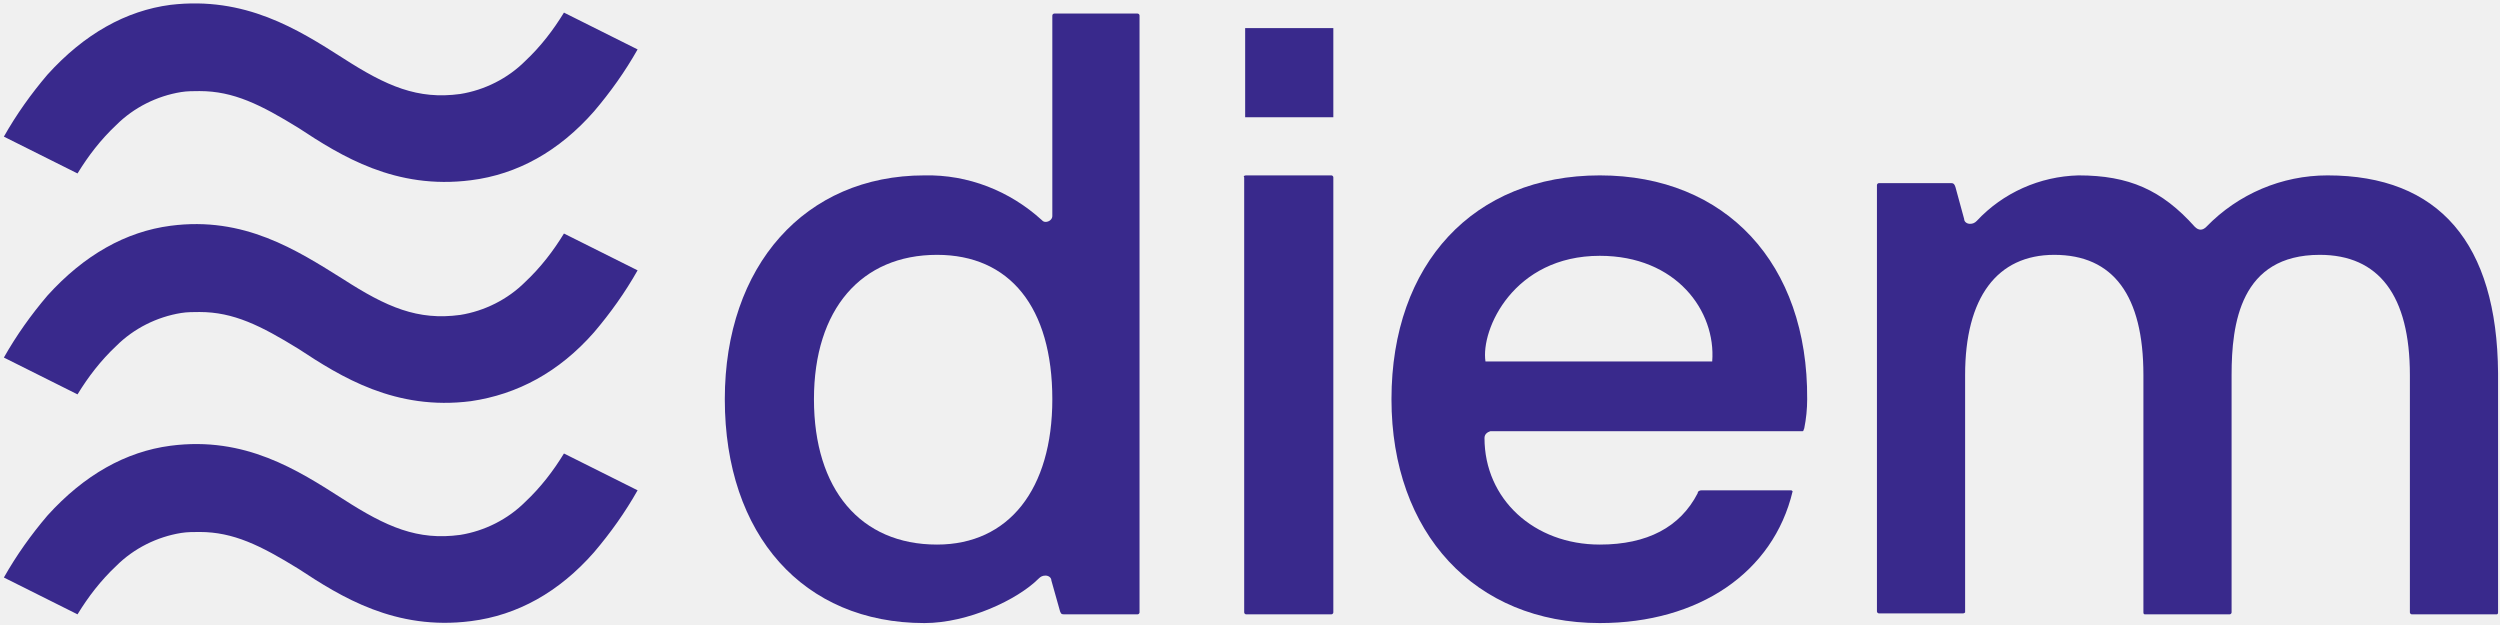
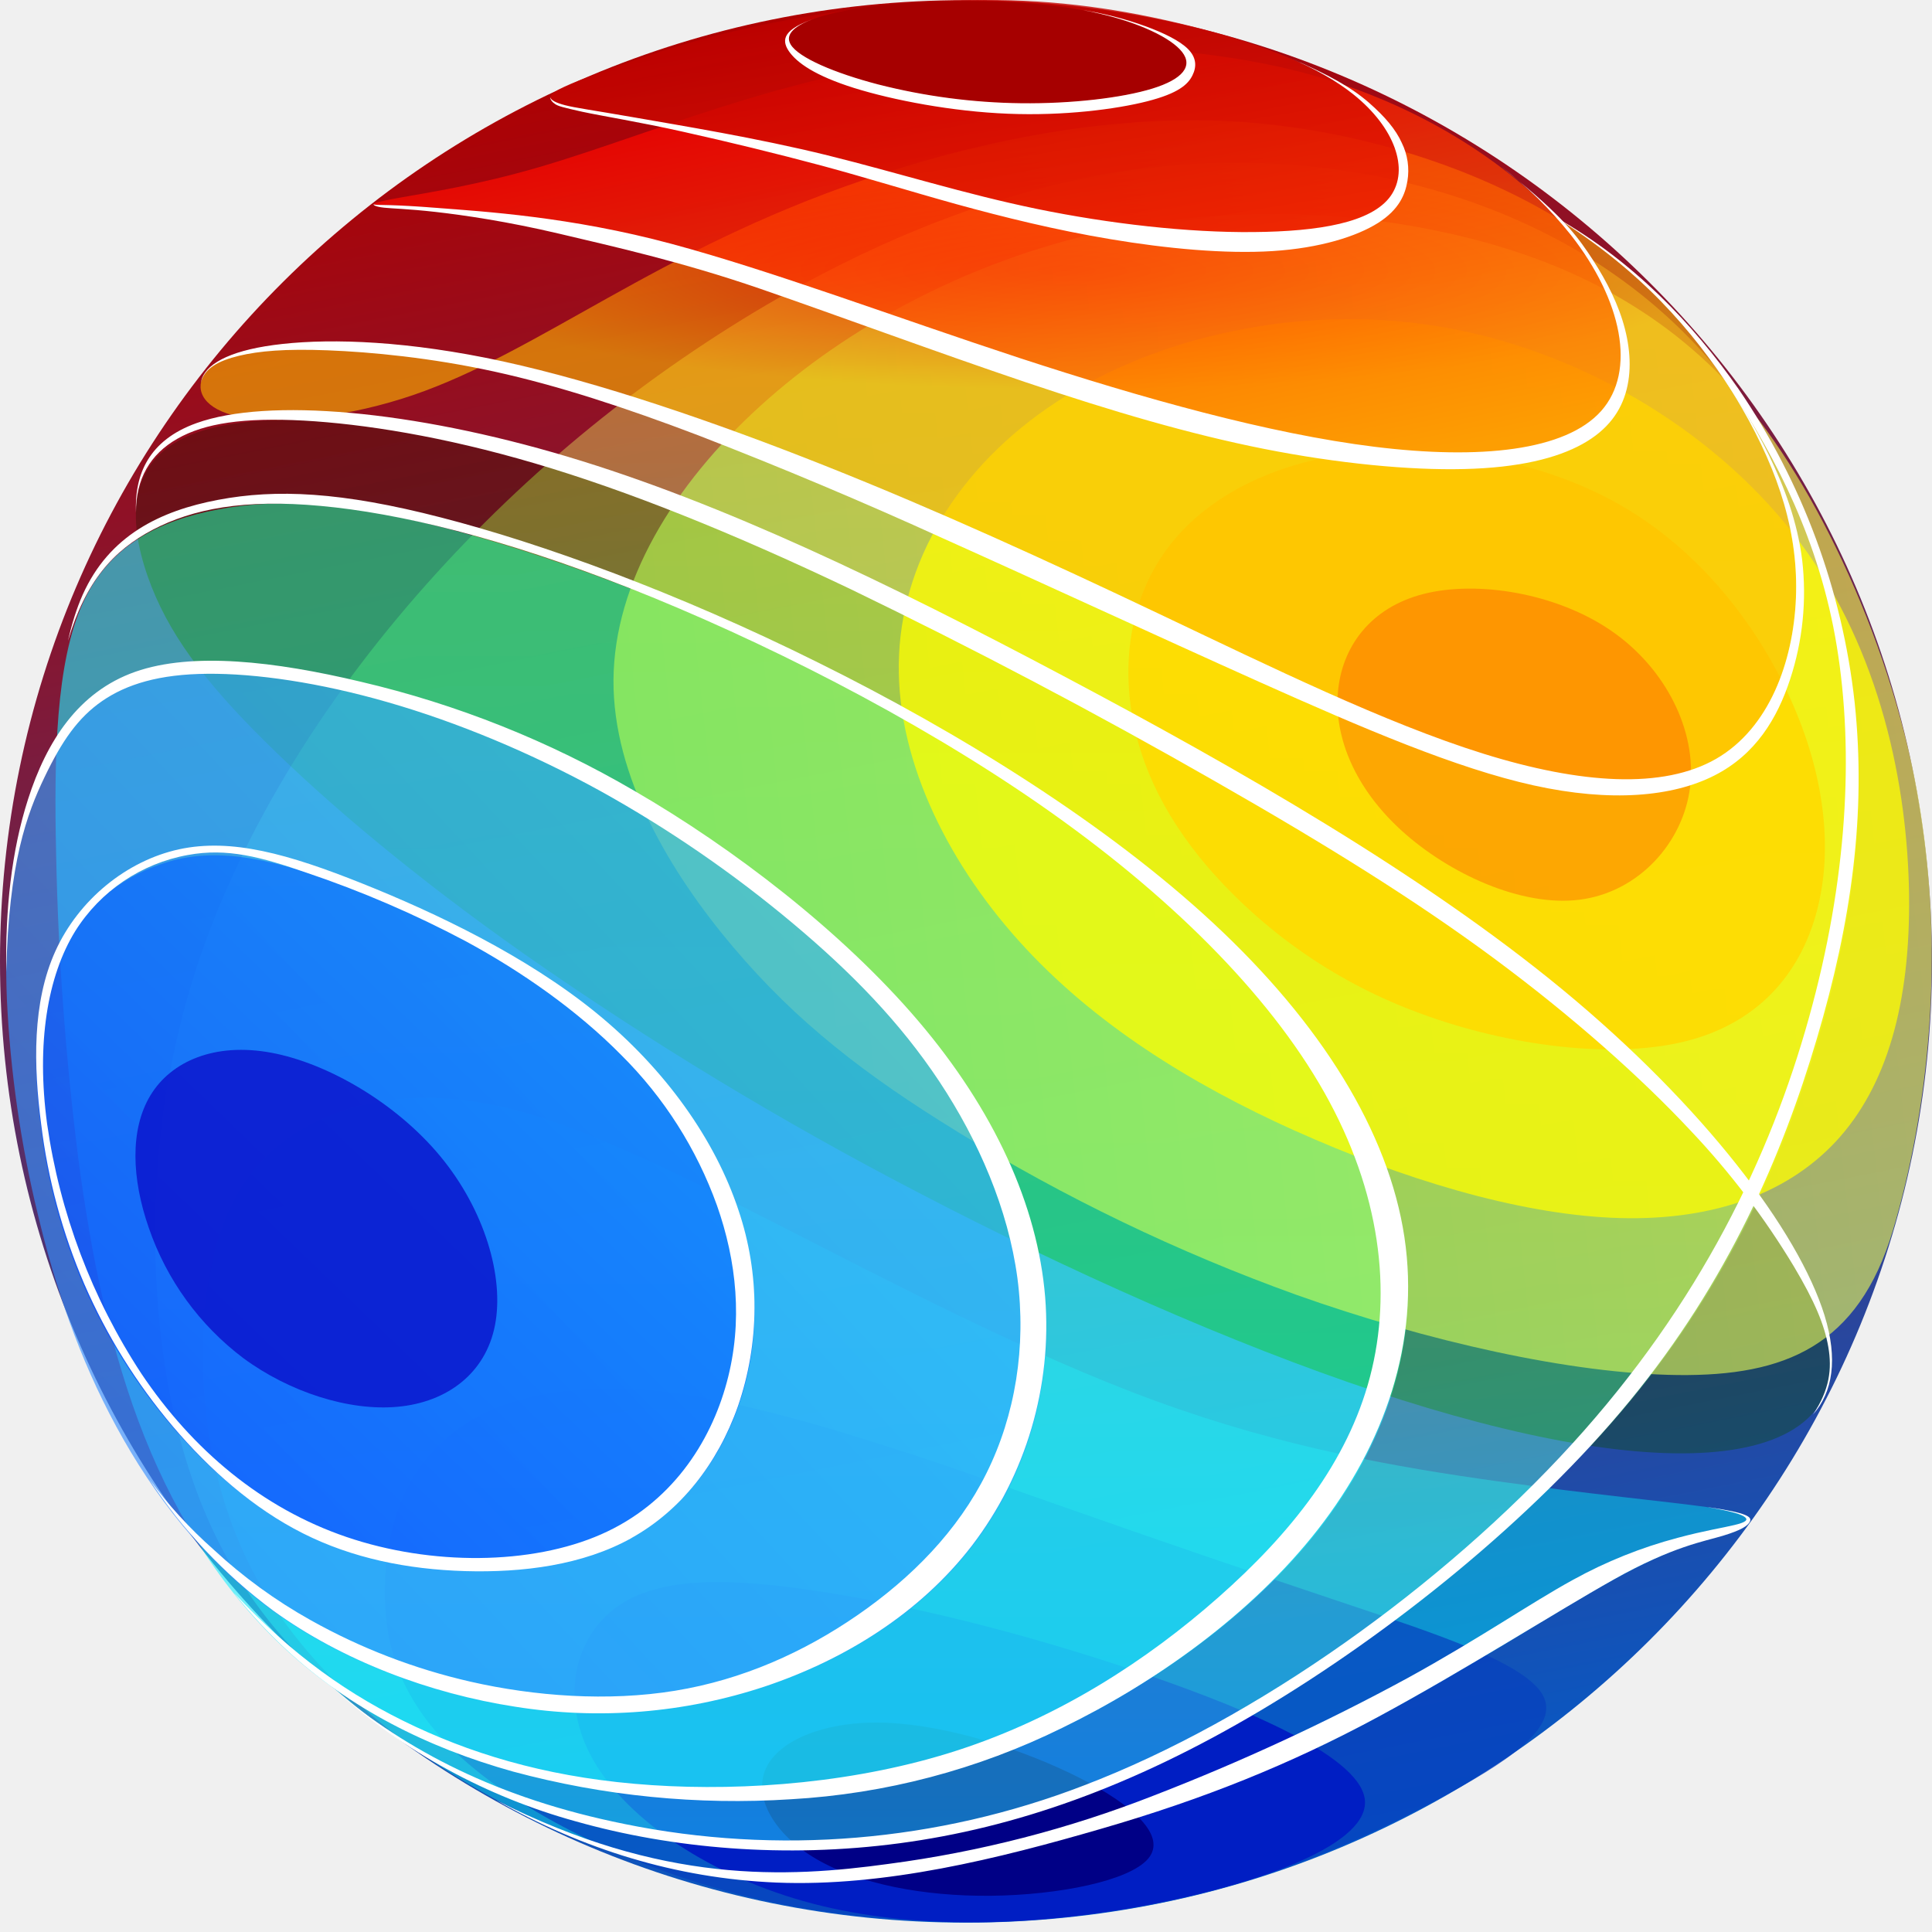
- <svg xmlns="http://www.w3.org/2000/svg" version="1.1" id="Layer_1" x="0px" y="0px" viewBox="0 0 258 64.5" style="enable-background:new 0 0 258 64.5;" xml:space="preserve">
-   <style type="text/css">
- 	.st0{fill:#39298C;}
- </style>
-   <path class="st0" d="M108.8,1.4c-0.1,0-0.2,0.1-0.2,0.2c0,0,0,0,0,0v20.7c0,0.3-0.3,0.6-0.7,0.6c-0.2,0-0.3-0.1-0.4-0.2  c-3.3-3-7.6-4.7-12.1-4.6c-12.3,0-20.6,9.3-20.6,23.1c0,14,8.1,23.1,20.6,23.1c4.5,0,9.6-2.4,11.8-4.6c0.2-0.2,0.4-0.3,0.7-0.3  c0.3,0,0.6,0.2,0.6,0.5l0.9,3.2c0.1,0.2,0.1,0.3,0.4,0.3h7.6c0.1,0,0.2-0.1,0.2-0.2V1.6c0-0.1-0.1-0.2-0.2-0.2c0,0,0,0,0,0H108.8z   M96.7,56.2c-7.9,0-12.7-5.7-12.7-15s4.9-14.9,12.7-14.9c7.5,0,11.9,5.4,11.9,14.9C108.6,50.5,104.1,56.2,96.7,56.2z" />
-   <path class="st0" d="M128.6,18.1h8.8c0.1,0,0.2,0.1,0.2,0.2v44.9c0,0.1-0.1,0.2-0.2,0.2h-8.8c-0.1,0-0.2-0.1-0.2-0.2V18.3  C128.3,18.2,128.4,18.1,128.6,18.1z" />
-   <rect x="128.5" y="2.9" class="st0" width="9.1" height="9.2" />
-   <path class="st0" d="M165.1,18.1c-13,0-21.5,9.1-21.5,23.1c0,13.8,8.6,23.1,21.5,23.1c10.2,0,17.9-5.2,19.9-13.6l0,0  c-0.1-0.1-0.1-0.1-0.2-0.1h-9.2c-0.2,0-0.4,0.1-0.4,0.3c-1.8,3.5-5.2,5.3-10.1,5.3c-6.8,0-11.9-4.7-11.9-11c0-0.4,0.3-0.6,0.6-0.7  c0,0,0,0,0.1,0H186c0.1,0,0.1,0,0.2-0.3c0.2-1,0.3-2,0.3-3C186.6,27.2,178.1,18.1,165.1,18.1z M176.7,37.3h-23.4  c-0.5-3.3,2.9-10.9,11.8-10.9C173,26.4,177.1,32.1,176.7,37.3z" />
-   <path class="st0" d="M240.2,18.1c-4.7,0-9.2,1.9-12.5,5.3c-0.2,0.2-0.4,0.3-0.6,0.3c-0.2,0-0.4-0.1-0.6-0.3c-3.4-3.8-6.8-5.3-12-5.3  c-4,0.1-7.8,1.8-10.5,4.7c-0.2,0.2-0.4,0.3-0.7,0.3c-0.3,0-0.6-0.2-0.6-0.5l-0.9-3.3c-0.1-0.3-0.2-0.4-0.4-0.4h-7.5  c-0.1,0-0.2,0.1-0.2,0.2c0,0,0,0,0,0v44c0,0.1,0.1,0.2,0.2,0.2c0,0,0,0,0.1,0h8.6c0.1,0,0.2-0.1,0.2-0.1V38.7c0-8,3.3-12.4,9.2-12.4  c6.1,0,9.2,4.2,9.2,12.4v24.5c0,0.2,0.1,0.2,0.2,0.2h8.7c0.1,0,0.2-0.1,0.2-0.2V38.7c0-5.3,0.9-12.4,9.1-12.4  c6.1,0,9.3,4.2,9.3,12.4v24.5c0,0.1,0.1,0.2,0.2,0.2c0,0,0,0,0.1,0h8.6c0.1,0,0.2,0,0.2-0.2c0,0,0-0.1,0-0.1V38.5  C257.7,25.1,251.7,18.1,240.2,18.1z" />
-   <path class="st0" d="M61.3,57c1.7-2,3.2-4.1,4.5-6.4l-7.6-3.8c-1.1,1.8-2.4,3.5-4,5c-1.8,1.8-4.2,3-6.7,3.4  c-4.4,0.6-7.6-0.8-12.1-3.7C30.7,48.5,25.3,45,17.6,46c-4.6,0.6-8.9,3-12.7,7.2c-1.7,2-3.2,4.1-4.5,6.4l7.6,3.8c1.1-1.8,2.4-3.5,4-5  c1.8-1.8,4.2-3,6.7-3.4c0.6-0.1,1.3-0.1,1.9-0.1c3.5,0,6.3,1.4,10.2,3.8c4.4,2.9,10,6.4,17.8,5.4C53.4,63.5,57.7,61.1,61.3,57z   M61.3,34.3c1.7-2,3.2-4.1,4.5-6.4l-7.6-3.8c-1.1,1.8-2.4,3.5-4,5c-1.8,1.8-4.2,3-6.7,3.4c-4.4,0.6-7.6-0.8-12.1-3.7  c-4.8-3-10.2-6.5-17.8-5.5c-4.6,0.6-8.9,3-12.7,7.2c-1.7,2-3.2,4.1-4.5,6.4l7.6,3.8c1.1-1.8,2.4-3.5,4-5c1.8-1.8,4.2-3,6.7-3.4  c0.6-0.1,1.3-0.1,1.9-0.1c3.5,0,6.3,1.4,10.2,3.8c4.4,2.9,10,6.4,17.8,5.4C53.4,40.7,57.7,38.4,61.3,34.3L61.3,34.3z M61.3,11.5  c1.7-2,3.2-4.1,4.5-6.4l-7.6-3.8c-1.1,1.8-2.4,3.5-4,5c-1.8,1.8-4.2,3-6.7,3.4c-4.4,0.6-7.6-0.8-12.1-3.7C30.7,3,25.3-0.4,17.6,0.5  c-4.6,0.6-8.9,3-12.7,7.2c-1.7,2-3.2,4.1-4.5,6.4l7.6,3.8c1.1-1.8,2.4-3.5,4-5c1.8-1.8,4.2-3,6.7-3.4c0.6-0.1,1.3-0.1,1.9-0.1  c3.5,0,6.3,1.4,10.2,3.8c4.4,2.9,10,6.4,17.8,5.4C53.4,18,57.7,15.6,61.3,11.5z" />
+ <svg xmlns="http://www.w3.org/2000/svg" width="256" height="256" fill="none">
+   <g clip-path="url(#clip0)">
+     <path fill-rule="evenodd" clip-rule="evenodd" d="M256 127.4C256 57.1 198.63.02 128 .02S0 57.1 0 127.39s57.37 127.37 128 127.37 128-57.1 128-127.37z" fill="url(#paint0_linear)" />
+     <path fill-rule="evenodd" clip-rule="evenodd" d="M153.2 185.66c16.97 6.2 32.28 8.8 44.96 10.58 12.68 1.77 22.72 2.72 27.98 3.45 5.26.74 5.73 1.27 5.5 1.83-.24.56-1.17 1.15-3.6 1.87-2.42.72-6.35 1.58-14.19 5.89-7.84 4.3-19.6 12.08-31.27 18.23-11.67 6.16-23.23 10.7-36.87 14.56-13.63 3.88-29.33 7.08-43.8 6.5-14.47-.6-27.72-4.97-39.87-12.2-12.16-7.21-23.22-17.27-29.2-29.46-5.97-12.2-6.86-26.53-5.25-36.79 1.61-10.26 5.72-16.46 12.17-20.35 6.45-3.88 15.23-5.45 25.48-3.39 10.25 2.07 21.97 7.77 37.15 15.52s33.83 17.56 50.8 23.76z" fill="#00F8FF" fill-opacity=".4" />
+     <path opacity=".7" fill-rule="evenodd" clip-rule="evenodd" d="M178.33 212.49c11.9 3.97 23.73 7.84 26.1 12.12 2.36 4.28-4.75 8.96-14.34 14.05-9.58 5.09-21.64 10.58-36.78 13.57-15.14 3-33.35 3.47-50.15 0-16.8-3.46-32.17-10.88-41.02-18.45-8.86-7.56-11.2-15.29-11.15-23.07.04-7.79 2.45-15.64 8.81-20.7 6.37-5.08 16.68-7.37 31.12-5.18 14.44 2.2 33.01 8.87 48.28 14.24 15.27 5.37 27.23 9.44 39.13 13.42z" fill="#053FBE" />
+     <path fill-rule="evenodd" clip-rule="evenodd" d="M148.7 220.81c15 4.95 31.22 11.56 32.13 17.5.91 5.94-13.48 11.2-28.61 14.08-15.14 2.88-31.02 3.38-44.5-.14-13.48-3.53-24.55-11.07-29.1-19.01-4.53-7.94-2.53-16.28 3.14-20.33 5.67-4.06 15.01-3.83 26.58-2.08 11.57 1.75 25.36 5.04 40.36 9.98z" fill="#001EC3" />
+     <path fill-rule="evenodd" clip-rule="evenodd" d="M117.59 228.28c-8.16-.34-14.37 2.27-16.1 6.04-1.72 3.77 1.03 8.71 6.68 12.01 5.65 3.3 14.19 4.96 23.14 4.87 8.95-.1 18.31-1.96 20.82-4.91 2.51-2.96-1.83-7.02-9.06-10.7-7.22-3.67-17.33-6.97-25.48-7.3z" fill="#000086" />
+     <path opacity=".8" fill-rule="evenodd" clip-rule="evenodd" d="M119.2 243.67c15.22-2 30.72-7.32 47.87-17.41S203 201.32 216 185.66c13-15.64 20.18-32.09 24.76-47.4 4.58-15.33 6.55-29.52 5-44.02-1.56-14.5-6.65-29.3-14.89-40.99-8.24-11.69-19.63-20.26-33.49-25.6-13.85-5.35-30.16-7.47-46.91-5.2-16.75 2.28-33.94 8.95-50.5 18.9a187.98 187.98 0 00-46 38.98c-13.5 15.85-24.57 34.35-29.74 54.05-5.18 19.7-4.47 40.6-.44 56.02 4.03 15.42 11.38 25.35 20.33 33.21 8.94 7.86 19.48 13.66 32.21 17.2a108.75 108.75 0 0042.88 2.86z" fill="url(#paint1_linear)" />
+     <path fill-rule="evenodd" clip-rule="evenodd" d="M108.45 88.9c18.72 9.22 38.18 21.2 52.4 34.31 14.2 13.11 23.15 27.36 25.24 41.19 2.1 13.82-2.65 27.22-11.45 38.42-8.81 11.2-21.67 20.2-33.87 26.08a93.77 93.77 0 01-35.96 9.4c-12.26.77-25.25-.45-36.8-3.64-11.56-3.2-21.67-8.37-29.88-15.85-8.22-7.49-14.53-17.27-18.98-28.42-4.45-11.15-7.03-23.67-8.77-36.87a381.24 381.24 0 01-2.94-40.21c-.3-13.13-.02-25.51 3.5-33.32 3.52-7.8 10.28-11.05 17.96-12.49 7.68-1.44 16.28-1.08 29.57 2.33s31.26 9.86 49.98 19.08z" fill="#1CEFFF" fill-opacity=".6" />
+     <g style="mix-blend-mode:multiply">
+       <path fill-rule="evenodd" clip-rule="evenodd" d="M140.94 90.47c23.2 12.17 47.64 26 66.18 41.15 18.54 15.14 31.18 31.58 34.64 42.62 3.45 11.03-2.29 16.66-13.28 18.01-11 1.36-27.24-1.56-46.25-7.88-19-6.31-40.76-16.02-60.55-26.35a465.94 465.94 0 01-52.26-31.64c-14.66-10.33-26.16-20.06-34.31-28.14-8.15-8.07-12.96-14.5-15.54-21.87-2.58-7.38-2.93-15.71 6.48-19.05 9.4-3.34 28.58-1.68 49.15 4.4s42.54 16.58 65.74 28.75z" fill="#94FF63" fill-opacity=".6" />
+     </g>
+     <path fill-rule="evenodd" clip-rule="evenodd" d="M126.86 149.96a241.97 241.97 0 0044.88 21.6c17.28 6.15 36.48 10.49 50.62 10.64 14.15.15 23.87-3.84 28.45-19.14 4.57-15.3 7.1-36.3 3.31-57.67-3.78-21.36-14.5-43.13-24.85-54.26-10.34-11.14-23.39-17.25-38.22-20.41a107.32 107.32 0 00-47.44.57c-15.98 3.93-31.3 11.99-42.87 22.5-11.56 10.5-19.36 23.45-19.45 36.29-.09 12.83 7.53 25.55 15.88 35.44 8.36 9.88 17.46 16.93 29.7 24.44z" fill="url(#paint2_linear)" />
+     <path fill-rule="evenodd" clip-rule="evenodd" d="M3.72 107c2.45-7.56 6.63-14.08 14.2-16.72 7.55-2.63 18.49-1.38 29.87 1.3a131.55 131.55 0 0136.3 14.34c13.1 7.52 27.47 18.44 37.55 30.15 10.07 11.7 15.86 24.2 16.84 36.28a47.19 47.19 0 01-9.71 32.63c-6.9 8.88-16.88 14.98-27.43 18.47a70.64 70.64 0 01-33.06 2.65c-11.36-1.72-22.95-6.05-32.1-12.63-9.15-6.58-15.86-15.4-20.78-24.46-4.92-9.06-8.05-18.36-10.35-27.95a150.84 150.84 0 01-4.14-28.7c-.37-9.23.36-17.82 2.81-25.37z" fill="url(#paint3_linear)" />
+     <path fill-rule="evenodd" clip-rule="evenodd" d="M61.62 208c7.63.23 15.6-.77 22.06-4.32 6.46-3.54 11.4-9.63 14.09-17.16 2.7-7.54 3.14-16.51.08-25.62-3.06-9.12-9.63-18.36-18.9-25.78-9.26-7.42-21.21-13.01-30.97-16.85-9.76-3.85-17.32-5.95-24.27-4.45a24.07 24.07 0 00-16.37 13.27c-3.08 6.7-2.9 15-1.9 22.56a75.7 75.7 0 005.73 20.9 74.85 74.85 0 0011.71 18.54c4.89 5.69 10.7 10.74 17.27 13.99 6.55 3.25 13.84 4.7 21.47 4.92z" fill="url(#paint4_linear)" />
+     <path fill-rule="evenodd" clip-rule="evenodd" d="M58.34 153.21c5.87 7.09 8.49 16 7.25 22.38-1.23 6.37-6.33 10.2-12.85 10.81-6.51.62-14.44-1.97-20.5-6.44a36.4 36.4 0 01-12.53-17.28c-2.25-6.45-2.53-13.02.23-17.55 2.75-4.53 8.55-7.02 16-5.64 7.44 1.38 16.54 6.64 22.4 13.72z" fill="#0A0FCA" fill-opacity=".8" />
+     <path fill-rule="evenodd" clip-rule="evenodd" d="M187 133.83c11.68 4.56 25.98 6.59 35.95 4.24 9.97-2.35 15.61-9.07 17.8-17.38 2.2-8.31.95-18.22-3.5-28.07-4.43-9.86-12.05-19.66-22.44-25.64-10.38-5.98-23.52-8.13-34.4-7.06-10.88 1.08-19.5 5.38-24.65 11.4-5.16 6.02-6.86 13.75-6.05 21.32.81 7.58 4.13 15 10.33 22.26a68.18 68.18 0 0026.95 18.93z" fill="#FF6D00" fill-opacity=".86" />
+     <path fill-rule="evenodd" clip-rule="evenodd" d="M171.67 149.86c14.02 6.3 29.17 10.92 41.9 11.5 12.72.57 23-2.9 29.72-10.14 6.71-7.24 9.86-18.26 9.67-32.67-.2-14.42-3.74-32.22-14.34-46.53-10.59-14.31-28.23-25.13-46.56-28.52-18.33-3.4-37.34.62-50.83 8.97-13.5 8.34-21.47 21.01-22.1 34.25-.63 13.24 6.08 27.05 15.87 37.95 9.8 10.9 22.66 18.89 36.67 25.2z" fill="#FFFD00" fill-opacity=".75" />
+     <path fill-rule="evenodd" clip-rule="evenodd" d="M153.63 81.42c14.82 7.04 29.92 14.45 42.9 18.5 12.99 4.05 23.85 4.74 30.88.68 7.02-4.06 10.21-12.85 10.56-21.29.34-8.44-2.16-16.51-7.16-25.18A69.43 69.43 0 00206.46 29c-11.84-7.19-28-12.3-44.59-12.99-16.57-.67-33.56 3.1-47.4 7.82-13.83 4.72-24.52 10.4-33.9 15.63-9.39 5.23-17.47 10.03-25.83 12.89-8.37 2.86-17.03 3.77-22.14 3.02-5.1-.74-6.65-3.16-5.81-5.23.84-2.07 4.09-3.8 10.7-4.51 6.6-.72 16.57-.42 29.17 2.32 12.6 2.75 27.84 7.93 42.73 13.86 14.89 5.92 29.42 12.57 44.24 19.6z" fill="url(#paint5_radial)" />
+     <path fill-rule="evenodd" clip-rule="evenodd" d="M134.67 47.71c16.64 5.37 33.47 10 47.61 11.74 14.15 1.72 25.6.54 30.36-4.72 4.76-5.27 2.8-14.6-4.04-23.22s-18.59-16.53-32.25-20.82C162.7 6.4 147.11 5.72 133.8 6.62c-13.32.9-24.36 3.37-34.63 6.45-10.27 3.08-19.77 6.76-27.82 9.1-8.06 2.35-14.67 3.35-18.2 3.99-3.54.63-4 .89-3.43.96.56.07 2.14-.05 8.22.43 6.07.47 16.64 1.53 30.15 5.11 13.5 3.59 29.94 9.68 46.58 15.05z" fill="url(#paint6_linear)" />
+     <path fill-rule="evenodd" clip-rule="evenodd" d="M109.64 20.99c9.4 2.33 18.16 5.11 27.75 7.1 9.59 1.98 20.01 3.15 28.72 3.07 8.7-.08 15.67-1.43 18.2-4.96 2.5-3.53.56-9.24-4.9-13.63-5.46-4.38-14.45-7.44-23.36-9.53C147.15.94 138.33-.2 128.5.03c-9.83.2-20.66 1.76-29.08 3.61A137.42 137.42 0 0080.7 9.18c-4.26 1.55-6.77 2.52-7.51 3.27-.74.75.28 1.27 1.74 1.65 1.45.37 3.33.6 9.29 1.65a397.5 397.5 0 0125.42 5.24z" fill="url(#paint7_linear)" />
+     <path fill-rule="evenodd" clip-rule="evenodd" d="M135.3 13.7c6.66.07 13.38-.7 17.42-1.96 4.03-1.25 5.37-2.98 3.92-4.84-1.45-1.87-5.69-3.87-11-5.1C140.34.57 133.96.11 127.68.13c-6.27.02-12.44.53-16.87 1.53-4.42 1-7.1 2.49-6.04 4.25 1.06 1.77 5.86 3.8 11.56 5.28a80.47 80.47 0 0018.96 2.5z" fill="#A60000" />
+     <g style="mix-blend-mode:multiply">
+       <path fill-rule="evenodd" clip-rule="evenodd" d="M209.35 119.21c7.77-1 13.69-7.53 14.6-14.94.9-7.41-3.21-15.72-10.48-20.71-7.27-4.99-17.69-6.66-24.8-4.87-7.1 1.8-10.89 7.05-11.39 13.05-.5 6 2.28 12.74 8.48 18.36 6.2 5.62 15.82 10.12 23.59 9.11z" fill="#FF6D00" fill-opacity=".42" />
+     </g>
+     <g style="mix-blend-mode:screen">
+       <path fill-rule="evenodd" clip-rule="evenodd" d="M19.78 196a67.84 67.84 0 0016.4 17.4c9.15 6.63 20.74 11 32.1 12.75a69.98 69.98 0 0033.06-2.68c10.55-3.53 20.53-9.69 27.43-18.65a47.97 47.97 0 009.72-32.94c-1-12.2-6.78-24.82-16.85-36.64-10.08-11.82-24.45-22.84-37.55-30.43a130.8 130.8 0 00-36.3-14.48c-11.38-2.71-22.32-3.97-29.88-1.31-7.55 2.66-11.74 9.24-14.19 16.87-2.21 6.87-3.02 14.6-2.89 22.9.32-14.57 2.78-21.03 5.07-25.81 2.3-4.79 4.43-7.88 7.65-10.1 3.22-2.21 7.53-3.55 13.92-3.6 6.4-.06 14.89 1.16 23.99 3.79 9.1 2.62 18.83 6.65 28.07 11.73a162.15 162.15 0 0125.61 17.62c7.63 6.4 14.12 13.03 19.33 20.89 5.2 7.85 9.12 16.93 10.34 26.02 1.2 9.1-.28 18.2-4.09 25.86-3.8 7.66-9.93 13.87-17.06 18.8-7.13 4.93-15.27 8.58-24.2 10.04-8.93 1.46-18.66.73-27.12-1.2a79.46 79.46 0 01-21.16-8.14 66.77 66.77 0 01-12.85-9.34 59.16 59.16 0 01-8.55-9.35z" fill="#fff" />
+     </g>
+     <path fill-rule="evenodd" clip-rule="evenodd" d="M83.68 203.8c-6.46 3.6-14.43 4.6-22.06 4.38-7.63-.23-14.92-1.7-21.47-5-6.56-3.3-12.38-8.43-17.27-14.2a76.22 76.22 0 01-11.71-18.84 77.78 77.78 0 01-5.72-21.21c-1-7.67-1.2-16.1 1.89-22.9 3.08-6.8 9.42-11.97 16.37-13.49 6.95-1.51 14.51.62 24.27 4.52 9.76 3.9 21.7 9.58 30.97 17.11 9.27 7.54 15.84 16.93 18.9 26.18a40.15 40.15 0 01-.08 26.01c-2.7 7.65-7.63 13.83-14.09 17.43zm-1.36-64c-5.82-5.9-13.17-11.06-20.64-15.1a141.46 141.46 0 00-21.08-9.07c-6.02-2.08-10.49-3.3-15.7-2.34a22.3 22.3 0 00-14.92 10.07c-3.71 6-5.17 14.91-3.74 25.55a81.33 81.33 0 0012.49 33.1c6.76 10.08 15.96 17.83 27.19 21.65 11.23 3.82 24.48 3.72 33.73-.35 9.24-4.06 14.48-12.1 16.65-20.14 2.18-8.04 1.29-16.1-1.3-23.45a53.63 53.63 0 00-12.68-19.92z" fill="#fff" />
+     <path fill-rule="evenodd" clip-rule="evenodd" d="M31.06 211.14a65.86 65.86 0 007.07 7.62c8.21 7.55 18.32 12.77 29.88 15.99a113.35 113.35 0 0036.8 3.66 93.18 93.18 0 0035.96-9.47c12.2-5.93 25.06-15 33.87-26.3 8.8-11.29 13.55-24.8 11.45-38.73-2.1-13.94-11.04-28.3-25.25-41.52-14.2-13.22-33.67-25.3-52.4-34.58C89.74 78.5 71.77 72 58.48 68.58c-13.29-3.44-21.89-3.8-29.57-2.35-7.68 1.45-14.44 4.72-17.96 12.59-.8 1.8-1.44 3.85-1.94 6.1 2.33-7.9 6.02-12 11.26-14.74 5.23-2.73 12.01-4.09 22.25-3.14 10.24.94 23.93 4.18 40.98 10.92 17.05 6.74 37.46 16.97 54.33 28.68 16.87 11.72 30.19 24.91 37.64 38.1 7.45 13.2 9.03 26.39 6.06 37.7-2.97 11.31-10.5 20.75-20.07 29.2-9.58 8.46-21.2 15.93-34.46 20.25-13.25 4.32-28.14 5.48-40.62 4.65-12.47-.82-22.53-3.64-31.34-7.75-8.8-4.11-16.35-9.52-23.97-17.65z" fill="#fff" />
+     <path fill-rule="evenodd" clip-rule="evenodd" d="M18.02 67.93c-.04-4.46 1.9-7.77 5.49-9.8 3.59-2.05 8.83-2.83 16.73-2.4 7.9.44 18.44 2.08 30.63 5.67 12.19 3.59 26.01 9.12 41.85 16.67a783.88 783.88 0 0148.43 25.54c14.76 8.43 26.43 15.7 36.8 23.37 10.36 7.67 19.43 15.73 26.08 22.85a104.64 104.64 0 0113.65 17.95c2.77 4.65 4.08 7.78 4.58 10.7.5 2.92.18 5.65-2.03 8.96 2.63-3 3.32-7.34 1.53-13.15-3.46-11.16-16.1-27.79-34.64-43.1-18.54-15.3-42.97-29.3-66.18-41.6-23.2-12.31-45.16-22.93-65.74-29.08-20.57-6.15-39.74-7.83-49.15-4.45-6.35 2.27-8.25 6.84-8.03 11.87zM226.34 199.72h.08c5.23.76 5.7 1.3 5.46 1.87-.23.57-1.16 1.17-3.57 1.9-2.41.74-6.66 1.4-14.46 5.79-7.8 4.38-19.67 11.97-31.27 18.23-11.6 6.26-23.1 10.88-36.66 14.81-13.56 3.94-28.65 7.72-43.04 7.13-13.38-.56-25.71-4.45-37.1-10.9 21.9 11.13 38.47 10.28 51.92 8.43a149.98 149.98 0 0035.23-9.08 288.44 288.44 0 0033.62-15.57c9.6-5.28 16.25-9.91 21.89-13a60.98 60.98 0 0113.86-5.56c3.57-.96 6.08-1.34 7.53-1.7 1.45-.34 1.84-.66 1.4-1.03-.44-.37-1.71-.78-4.89-1.32z" fill="#fff" />
+     <path fill-rule="evenodd" clip-rule="evenodd" d="M227.8 49.26c1.1 1.61 2.1 3.22 3.01 4.8 5 8.68 7.5 16.75 7.16 25.2-.35 8.43-3.54 17.22-10.56 21.28-7.03 4.05-17.9 3.37-30.88-.68s-28.08-11.46-42.9-18.5c-14.82-7.04-29.35-13.7-44.24-19.62-14.89-5.92-30.12-11.1-42.73-13.85-12.6-2.74-22.57-3.04-29.18-2.32-6.6.71-9.85 2.44-10.7 4.51-.08.22-.14.43-.18.65.48-1.95 2.38-2.93 5.04-3.58 2.67-.64 6.11-.95 11.8-.73 5.7.22 13.63.97 22.08 2.82 8.45 1.85 17.42 4.8 26.99 8.44a604.47 604.47 0 0132.48 13.67c12.73 5.71 28.04 12.8 41.86 19 13.8 6.18 26.13 11.46 36.37 13.72 10.24 2.26 18.4 1.5 23.92-1.3 5.5-2.78 8.37-7.6 10.06-12.76a36.94 36.94 0 001.6-15.78c-.63-5.1-2.4-9.77-4.38-13.86a78.92 78.92 0 00-6.62-11.1z" fill="#fff" />
+     <path fill-rule="evenodd" clip-rule="evenodd" d="M198.9 22.06a53.5 53.5 0 019.26 9.09c6.77 8.65 8.7 18.03 4 23.31-4.71 5.28-16.04 6.47-30.03 4.74-14-1.73-30.64-6.4-47.09-11.78-16.45-5.4-32.71-11.52-46.07-15.11-13.35-3.6-25.02-4.29-31.03-4.76-6.01-.48-7.67-.35-8.23-.43-.14-.01-.21-.04-.2-.09-.09.15.28.37 1.39.49 1.1.12 3.03.14 6.8.56 3.78.43 9.5 1.26 16.37 2.88 6.87 1.63 16.12 3.67 26.66 7.3 10.54 3.64 23.58 8.48 35.19 12.39 11.6 3.9 21.76 6.88 31.57 8.83 9.81 1.94 19.28 2.85 26.52 2.67 7.25-.17 12.3-1.44 15.68-3.32 3.39-1.88 5.13-4.38 5.85-7.24.72-2.85.42-6.06-.57-9.2-.99-3.13-2.68-6.18-4.6-9-1.93-2.83-4.09-5.43-11.47-11.33z" fill="#fff" />
+     <path fill-rule="evenodd" clip-rule="evenodd" d="M170.8 7.64c3.3 1.41 6.25 3.03 8.56 4.89 5.46 4.38 7.41 9.92 4.9 13.45-2.52 3.52-9.45 4.69-18.15 4.77-8.7.09-19.13-1.1-28.72-3.07-9.6-1.98-18.35-4.77-27.75-7.1-9.4-2.32-19.51-3.95-25.47-5-5.97-1.04-7.85-1.27-9.3-1.64-1.1-.29-1.95-.65-1.98-1.14 0 .4.3.76.7 1.01.39.25.88.4 3.57 1 2.69.58 7.62 1.36 13.36 2.65a448.22 448.22 0 0118.4 4.5c6.07 1.64 11.62 3.38 17.83 5.1 6.22 1.71 13.1 3.42 20.44 4.64 7.33 1.23 15.11 1.97 21.43 1.57 6.31-.4 11.16-1.95 13.98-3.73 2.81-1.78 3.6-3.8 3.89-5.55a8.33 8.33 0 00-.74-5.05c-.8-1.78-2.22-3.47-4.4-5.37-2.19-1.9-5.2-3.66-10.55-5.93z" fill="#fff" />
+     <path fill-rule="evenodd" clip-rule="evenodd" d="M143.26 1.3c.81.14 1.61.3 2.38.49 5.31 1.22 9.55 3.23 11 5.1 1.45 1.86.11 3.59-3.92 4.84-4.04 1.25-10.76 2.03-17.43 1.95a80.6 80.6 0 01-18.96-2.5c-5.7-1.49-10.5-3.52-11.56-5.28-.83-1.37.6-2.58 3.35-3.51-4.3 1.45-4.64 2.83-3.6 4.38 1.06 1.55 3.5 3.27 8.66 4.89 5.15 1.61 13 3.12 20.4 3.41 7.4.3 14.33-.6 18.44-1.65 4.11-1.05 5.39-2.23 5.98-3.42.6-1.2.52-2.39-.58-3.5-1.1-1.11-3.22-2.13-5.57-3a45.48 45.48 0 00-8.6-2.2zM82.7 241.68a108.94 108.94 0 0060.9-5.09c22.94-8.75 47.67-26.56 64.69-45.24 17.02-18.68 26.32-38.23 31.4-56.48 5.1-18.25 5.99-35.2 3.7-49.21-2.28-14.02-8.2-25.12-13.74-33.6-5.54-8.5-12.16-16.11-23.43-23.22 10.19 5.79 18.08 14 24.17 22.74a91.3 91.3 0 0115.36 41.5c1.56 14.67-.41 29.03-5 44.52-4.57 15.5-11.75 32.13-24.75 47.97-12.99 15.83-31.78 30.85-48.93 41.06-17.15 10.2-32.65 15.58-47.86 17.61-15.22 2.03-30.15.7-42.88-2.89a79.14 79.14 0 01-31.92-17.42c9.36 7.94 21.5 14.38 38.3 17.75z" fill="#fff" />
+   </g>
+   <defs>
+     <linearGradient id="paint0_linear" x1="-17.86" y1="25.47" x2="32.78" y2="280.29" gradientUnits="userSpaceOnUse">
+       <stop offset="0" stop-color="#B00000" />
+       <stop offset="1" stop-color="#005CCD" />
+     </linearGradient>
+     <linearGradient id="paint1_linear" x1="20.55" y1="21.55" x2="20.55" y2="244.61" gradientUnits="userSpaceOnUse">
+       <stop stop-color="#FFCC35" stop-opacity=".6" />
+       <stop offset="1" stop-color="#24E9FF" stop-opacity=".6" />
+     </linearGradient>
+     <linearGradient id="paint2_linear" x1="247.89" y1="30.72" x2="79.06" y2="48.99" gradientUnits="userSpaceOnUse">
+       <stop stop-color="#F9FF53" stop-opacity=".6" />
+       <stop offset="1" stop-color="#B8FF53" stop-opacity=".6" />
+     </linearGradient>
+     <linearGradient id="paint3_linear" x1="77.33" y1="79.08" x2="-14.62" y2="164.38" gradientUnits="userSpaceOnUse">
+       <stop stop-color="#33B1FF" stop-opacity=".63" />
+       <stop offset="1" stop-color="#338BFF" stop-opacity=".64" />
+     </linearGradient>
+     <linearGradient id="paint4_linear" x1="50.29" y1="102.63" x2="-5" y2="160.02" gradientUnits="userSpaceOnUse">
+       <stop stop-color="#0A76FF" stop-opacity=".7" />
+       <stop offset="1" stop-color="#0A4FFF" stop-opacity=".7" />
+     </linearGradient>
+     <linearGradient id="paint6_linear" x1="26.67" y1="28.67" x2="39.98" y2="91.94" gradientUnits="userSpaceOnUse">
+       <stop stop-color="#FF0400" stop-opacity=".7" />
+       <stop offset="1" stop-color="#F80" stop-opacity=".7" />
+     </linearGradient>
+     <linearGradient id="paint7_linear" x1="52.04" y1="9.15" x2="58.69" y2="49.98" gradientUnits="userSpaceOnUse">
+       <stop stop-color="#BC0000" stop-opacity=".8" />
+       <stop offset="1" stop-color="#EC1A00" stop-opacity=".8" />
+     </linearGradient>
+     <radialGradient id="paint5_radial" cx="0" cy="0" r="1" gradientUnits="userSpaceOnUse" gradientTransform="matrix(85.7416 0 0 15.7664 141.28 35.83)">
+       <stop stop-color="#FF3000" stop-opacity=".6" />
+       <stop offset="1" stop-color="#FFB900" stop-opacity=".6" />
+     </radialGradient>
+     <clipPath id="clip0">
+       <path fill="#fff" d="M0 0h256v256H0z" />
+     </clipPath>
+   </defs>
</svg>
